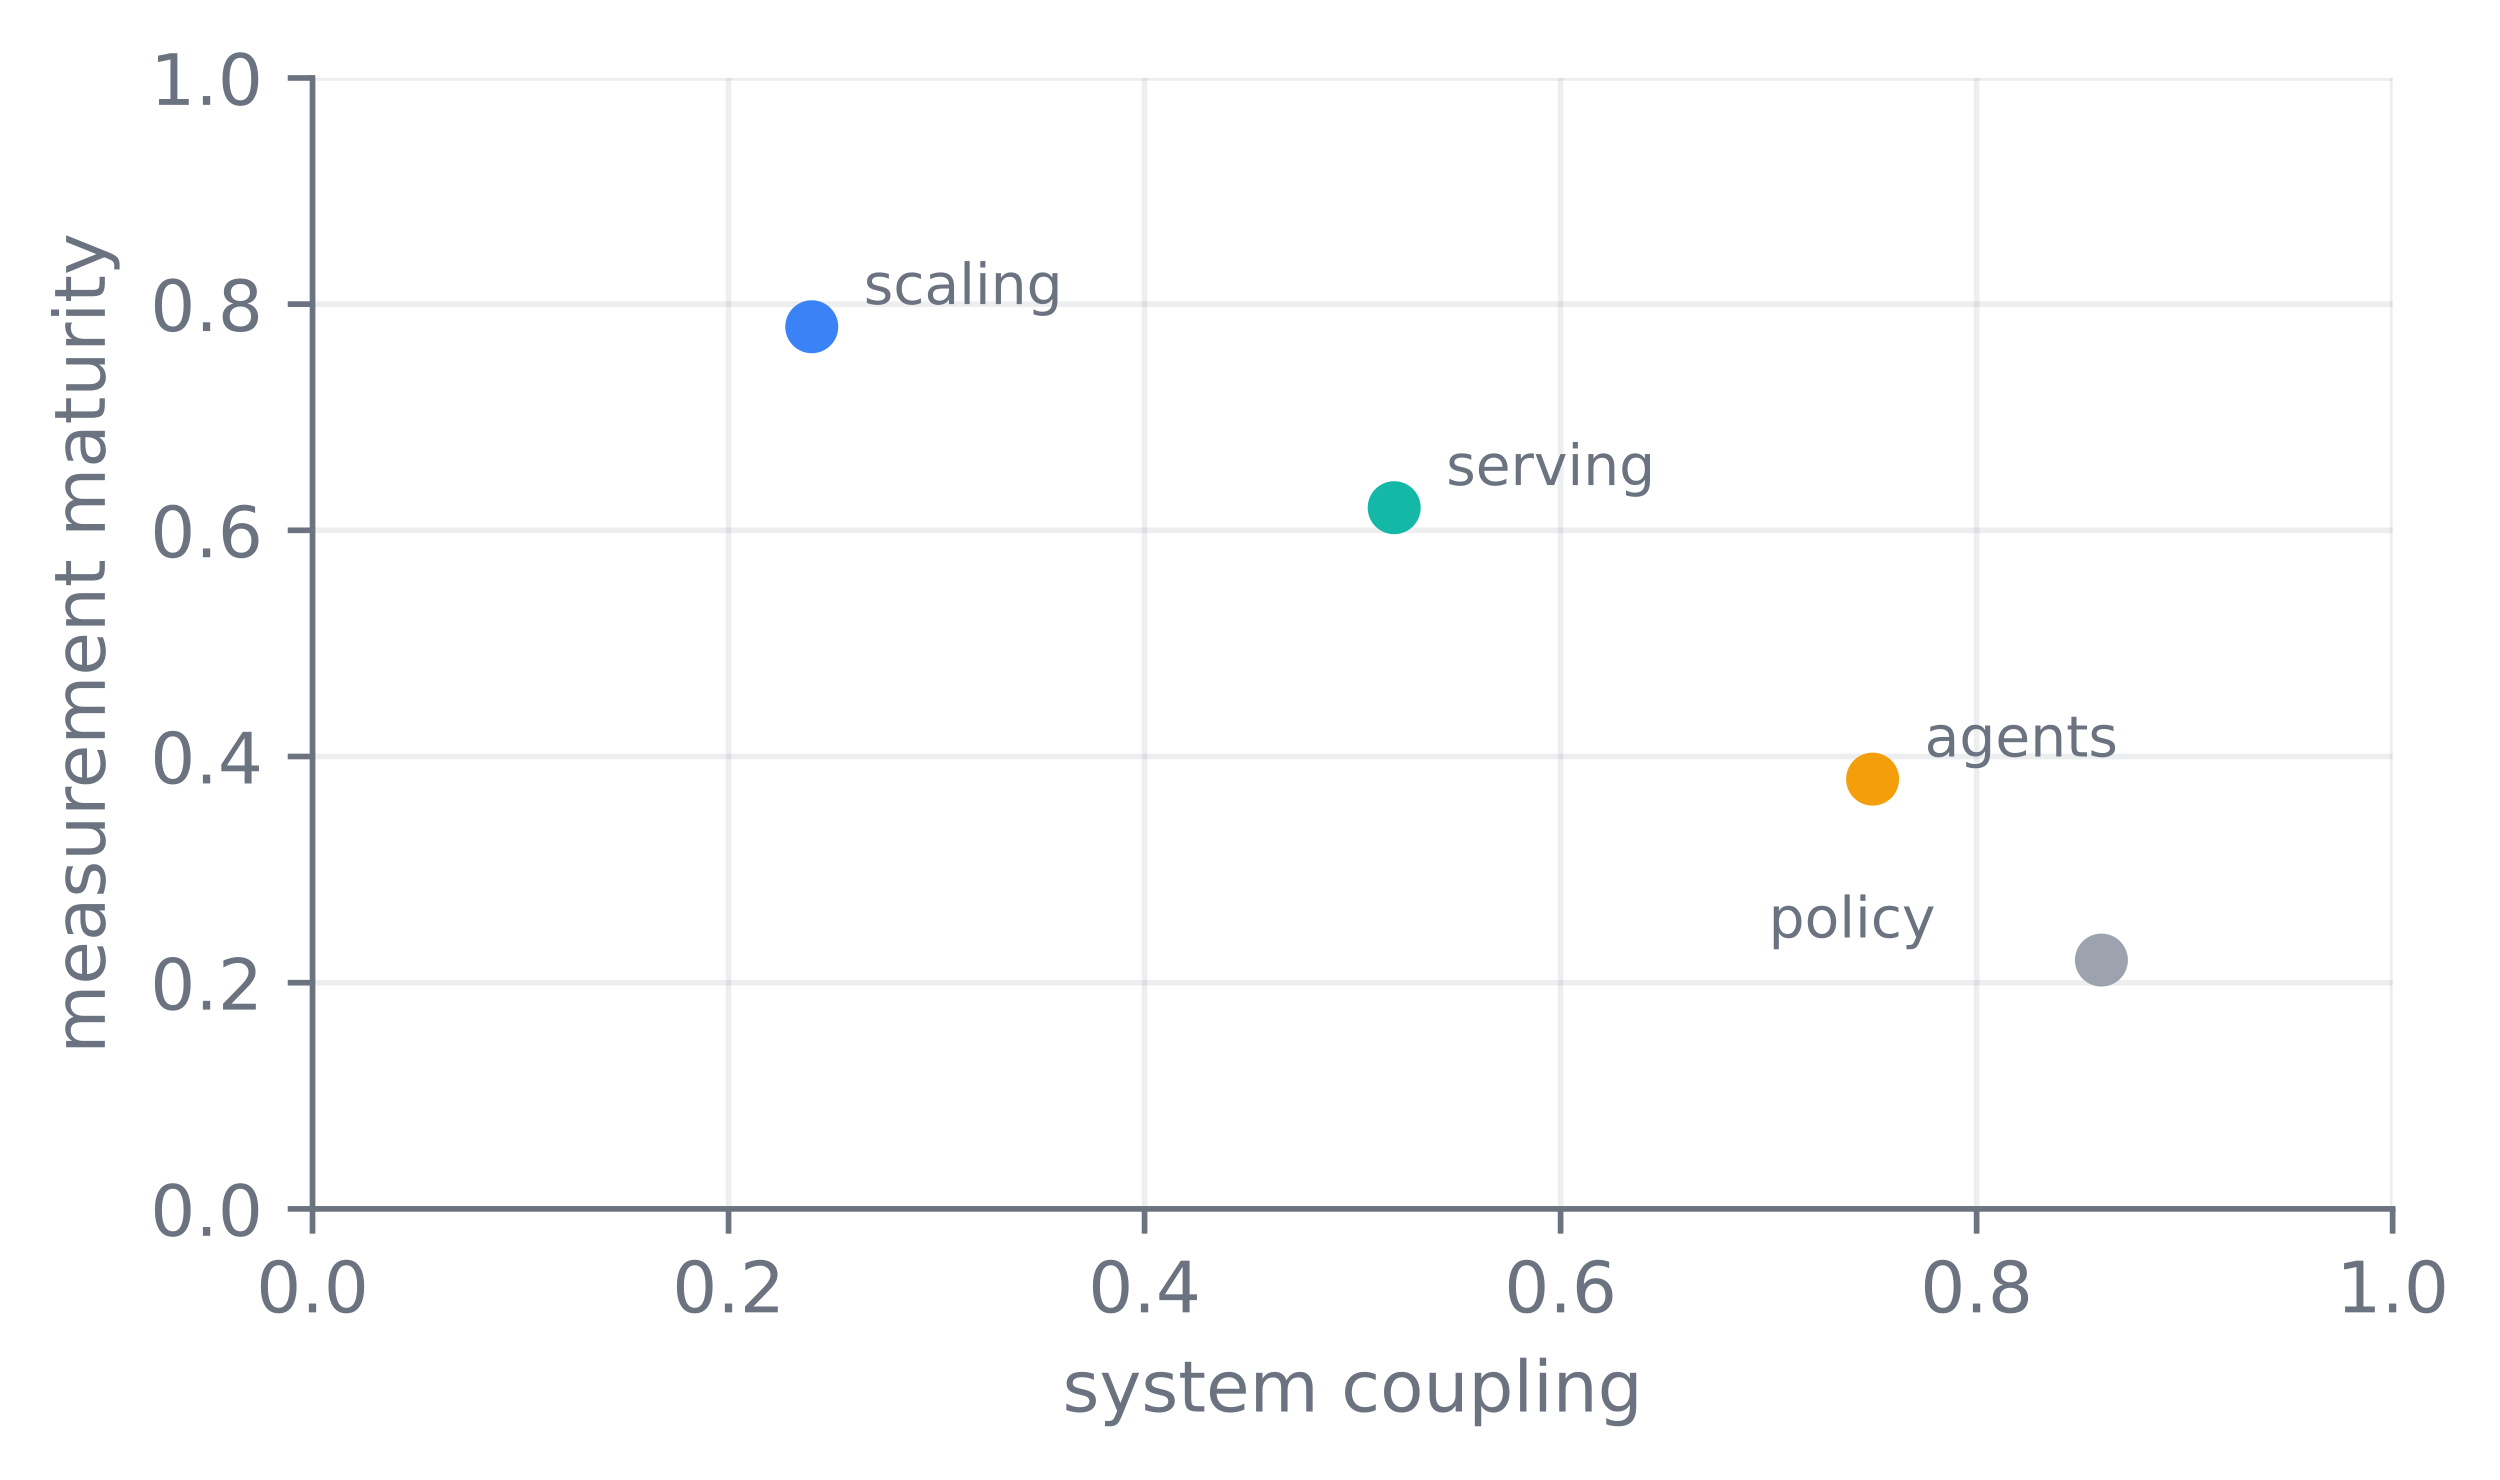
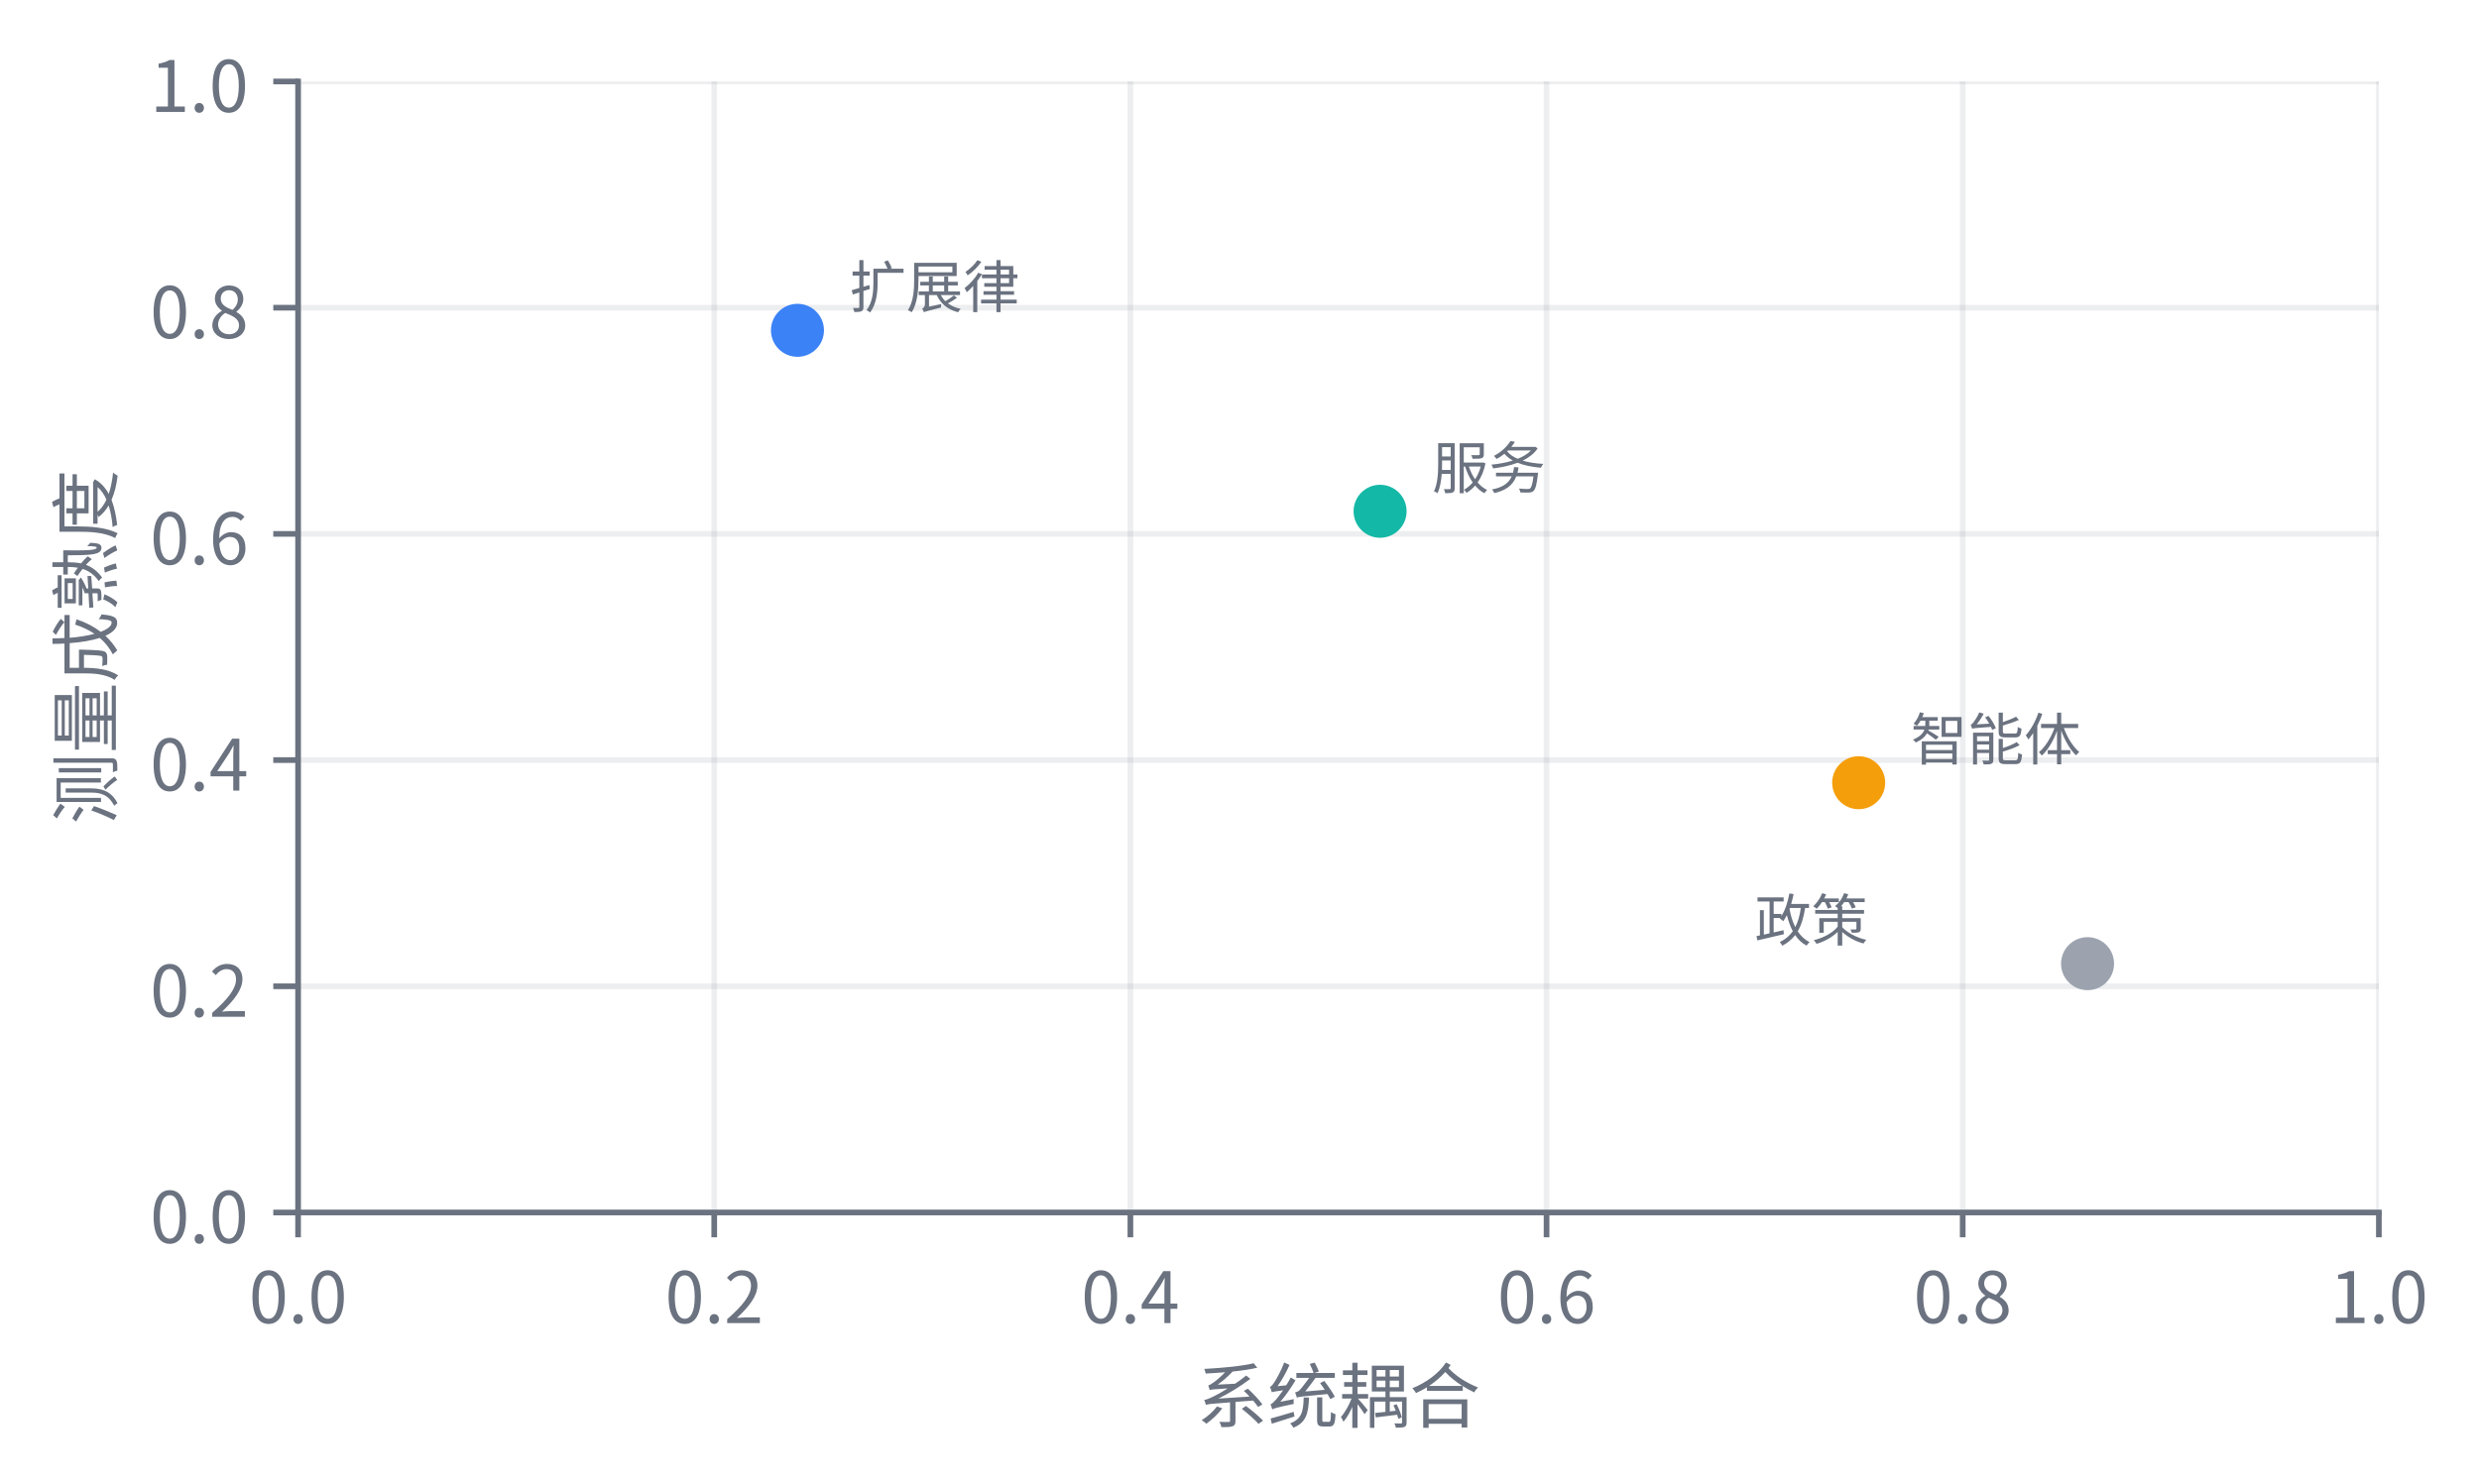
- <svg xmlns="http://www.w3.org/2000/svg" xmlns:xlink="http://www.w3.org/1999/xlink" width="352.8pt" height="208.8pt" viewBox="0 0 352.8 208.8" version="1.1">
+ <svg xmlns="http://www.w3.org/2000/svg" xmlns:xlink="http://www.w3.org/1999/xlink" width="349.722pt" height="209.3pt" viewBox="0 0 349.722 209.3" version="1.1">
  <defs>
    <style type="text/css">*{stroke-linejoin: round; stroke-linecap: butt}</style>
  </defs>
  <g id="figure_1">
    <g id="patch_1">
-       <path d="M 0 208.8  L 352.8 208.8  L 352.8 0  L 0 0  L 0 208.8  z " style="fill: none" />
+       <path d="M 0 209.3  L 349.722 209.3  L 349.722 0  L 0 0  L 0 209.3  z " style="fill: none" />
    </g>
    <g id="axes_1">
      <g id="patch_2">
-         <path d="M 44.104 170.599  L 337.648 170.599  L 337.648 10.999  L 44.104 10.999  L 44.104 170.599  z " style="fill: none" />
+         <path d="M 42.052 171.1  L 335.596 171.1  L 335.596 11.5  L 42.052 11.5  L 42.052 171.1  z " style="fill: none" />
      </g>
      <g id="matplotlib.axis_1">
        <g id="xtick_1">
          <g id="line2d_1">
-             <path d="M 44.104 170.599  L 44.104 10.999  " clip-path="url(#pa088456748)" style="fill: none; stroke: #6b7280; stroke-opacity: 0.12; stroke-width: 0.8; stroke-linecap: square" />
+             <path d="M 42.052 171.1  L 42.052 11.5  " clip-path="url(#pd206dcd667)" style="fill: none; stroke: #6b7280; stroke-opacity: 0.12; stroke-width: 0.8; stroke-linecap: square" />
          </g>
          <g id="line2d_2">
            <defs>
-               <path id="m0099734033" d="M 0 0  L 0 3.5  " style="stroke: #6b7280; stroke-width: 0.8" />
+               <path id="m8358937cfa" d="M 0 0  L 0 3.5  " style="stroke: #6b7280; stroke-width: 0.8" />
            </defs>
            <g>
-               <use xlink:href="#m0099734033" x="44.104" y="170.599" style="fill: #6b7280; stroke: #6b7280; stroke-width: 0.8" />
+               <use xlink:href="#m8358937cfa" x="42.052" y="171.1" style="fill: #6b7280; stroke: #6b7280; stroke-width: 0.8" />
            </g>
          </g>
          <g id="text_1">
-             <g style="fill: #6b7280" transform="translate(36.15234 185.1969) scale(0.1 -0.1)">
-               <defs>
-                 <path id="DejaVuSans-13" d="M 2034 4250  Q 1547 4250 1301 3770  Q 1056 3291 1056 2328  Q 1056 1369 1301 889  Q 1547 409 2034 409  Q 2525 409 2770 889  Q 3016 1369 3016 2328  Q 3016 3291 2770 3770  Q 2525 4250 2034 4250  z M 2034 4750  Q 2819 4750 3233 4129  Q 3647 3509 3647 2328  Q 3647 1150 3233 529  Q 2819 -91 2034 -91  Q 1250 -91 836 529  Q 422 1150 422 2328  Q 422 3509 836 4129  Q 1250 4750 2034 4750  z " transform="scale(0.015625)" />
-                 <path id="DejaVuSans-11" d="M 684 794  L 1344 794  L 1344 0  L 684 0  L 684 794  z " transform="scale(0.015625)" />
-               </defs>
-               <use xlink:href="#DejaVuSans-13" />
-               <use xlink:href="#DejaVuSans-11" transform="translate(63.625 0)" />
-               <use xlink:href="#DejaVuSans-13" transform="translate(95.40625 0)" />
-             </g>
+             <text style="font-size: 10px; font-family: 'PingFang SC', 'Heiti SC', 'STHeiti', 'Noto Sans CJK SC', 'Microsoft YaHei', 'SimHei', 'Arial Unicode MS', 'DejaVu Sans', sans-serif; text-anchor: middle; fill: #6b7280" x="42.052" y="186.7" transform="rotate(-0 42.05156 186.7004)">0.0</text>
          </g>
        </g>
        <g id="xtick_2">
          <g id="line2d_3">
-             <path d="M 102.813 170.599  L 102.813 10.999  " clip-path="url(#pa088456748)" style="fill: none; stroke: #6b7280; stroke-opacity: 0.12; stroke-width: 0.8; stroke-linecap: square" />
+             <path d="M 100.76 171.1  L 100.76 11.5  " clip-path="url(#pd206dcd667)" style="fill: none; stroke: #6b7280; stroke-opacity: 0.12; stroke-width: 0.8; stroke-linecap: square" />
          </g>
          <g id="line2d_4">
            <g>
-               <use xlink:href="#m0099734033" x="102.813" y="170.599" style="fill: #6b7280; stroke: #6b7280; stroke-width: 0.8" />
+               <use xlink:href="#m8358937cfa" x="100.76" y="171.1" style="fill: #6b7280; stroke: #6b7280; stroke-width: 0.8" />
            </g>
          </g>
          <g id="text_2">
-             <g style="fill: #6b7280" transform="translate(94.86125 185.1969) scale(0.1 -0.1)">
-               <defs>
-                 <path id="DejaVuSans-15" d="M 1228 531  L 3431 531  L 3431 0  L 469 0  L 469 531  Q 828 903 1448 1529  Q 2069 2156 2228 2338  Q 2531 2678 2651 2914  Q 2772 3150 2772 3378  Q 2772 3750 2511 3984  Q 2250 4219 1831 4219  Q 1534 4219 1204 4116  Q 875 4013 500 3803  L 500 4441  Q 881 4594 1212 4672  Q 1544 4750 1819 4750  Q 2544 4750 2975 4387  Q 3406 4025 3406 3419  Q 3406 3131 3298 2873  Q 3191 2616 2906 2266  Q 2828 2175 2409 1742  Q 1991 1309 1228 531  z " transform="scale(0.015625)" />
-               </defs>
-               <use xlink:href="#DejaVuSans-13" />
-               <use xlink:href="#DejaVuSans-11" transform="translate(63.625 0)" />
-               <use xlink:href="#DejaVuSans-15" transform="translate(95.40625 0)" />
-             </g>
+             <text style="font-size: 10px; font-family: 'PingFang SC', 'Heiti SC', 'STHeiti', 'Noto Sans CJK SC', 'Microsoft YaHei', 'SimHei', 'Arial Unicode MS', 'DejaVu Sans', sans-serif; text-anchor: middle; fill: #6b7280" x="100.76" y="186.7" transform="rotate(-0 100.7605 186.7004)">0.2</text>
          </g>
        </g>
        <g id="xtick_3">
          <g id="line2d_5">
-             <path d="M 161.522 170.599  L 161.522 10.999  " clip-path="url(#pa088456748)" style="fill: none; stroke: #6b7280; stroke-opacity: 0.12; stroke-width: 0.8; stroke-linecap: square" />
+             <path d="M 159.469 171.1  L 159.469 11.5  " clip-path="url(#pd206dcd667)" style="fill: none; stroke: #6b7280; stroke-opacity: 0.12; stroke-width: 0.8; stroke-linecap: square" />
          </g>
          <g id="line2d_6">
            <g>
-               <use xlink:href="#m0099734033" x="161.522" y="170.599" style="fill: #6b7280; stroke: #6b7280; stroke-width: 0.8" />
+               <use xlink:href="#m8358937cfa" x="159.469" y="171.1" style="fill: #6b7280; stroke: #6b7280; stroke-width: 0.8" />
            </g>
          </g>
          <g id="text_3">
-             <g style="fill: #6b7280" transform="translate(153.5702 185.1969) scale(0.1 -0.1)">
-               <defs>
-                 <path id="DejaVuSans-17" d="M 2419 4116  L 825 1625  L 2419 1625  L 2419 4116  z M 2253 4666  L 3047 4666  L 3047 1625  L 3713 1625  L 3713 1100  L 3047 1100  L 3047 0  L 2419 0  L 2419 1100  L 313 1100  L 313 1709  L 2253 4666  z " transform="scale(0.015625)" />
-               </defs>
-               <use xlink:href="#DejaVuSans-13" />
-               <use xlink:href="#DejaVuSans-11" transform="translate(63.625 0)" />
-               <use xlink:href="#DejaVuSans-17" transform="translate(95.40625 0)" />
-             </g>
+             <text style="font-size: 10px; font-family: 'PingFang SC', 'Heiti SC', 'STHeiti', 'Noto Sans CJK SC', 'Microsoft YaHei', 'SimHei', 'Arial Unicode MS', 'DejaVu Sans', sans-serif; text-anchor: middle; fill: #6b7280" x="159.469" y="186.7" transform="rotate(-0 159.4694 186.7004)">0.4</text>
          </g>
        </g>
        <g id="xtick_4">
          <g id="line2d_7">
-             <path d="M 220.231 170.599  L 220.231 10.999  " clip-path="url(#pa088456748)" style="fill: none; stroke: #6b7280; stroke-opacity: 0.12; stroke-width: 0.8; stroke-linecap: square" />
+             <path d="M 218.178 171.1  L 218.178 11.5  " clip-path="url(#pd206dcd667)" style="fill: none; stroke: #6b7280; stroke-opacity: 0.12; stroke-width: 0.8; stroke-linecap: square" />
          </g>
          <g id="line2d_8">
            <g>
-               <use xlink:href="#m0099734033" x="220.231" y="170.599" style="fill: #6b7280; stroke: #6b7280; stroke-width: 0.8" />
+               <use xlink:href="#m8358937cfa" x="218.178" y="171.1" style="fill: #6b7280; stroke: #6b7280; stroke-width: 0.8" />
            </g>
          </g>
          <g id="text_4">
-             <g style="fill: #6b7280" transform="translate(212.2791 185.1969) scale(0.1 -0.1)">
-               <defs>
-                 <path id="DejaVuSans-19" d="M 2113 2584  Q 1688 2584 1439 2293  Q 1191 2003 1191 1497  Q 1191 994 1439 701  Q 1688 409 2113 409  Q 2538 409 2786 701  Q 3034 994 3034 1497  Q 3034 2003 2786 2293  Q 2538 2584 2113 2584  z M 3366 4563  L 3366 3988  Q 3128 4100 2886 4159  Q 2644 4219 2406 4219  Q 1781 4219 1451 3797  Q 1122 3375 1075 2522  Q 1259 2794 1537 2939  Q 1816 3084 2150 3084  Q 2853 3084 3261 2657  Q 3669 2231 3669 1497  Q 3669 778 3244 343  Q 2819 -91 2113 -91  Q 1303 -91 875 529  Q 447 1150 447 2328  Q 447 3434 972 4092  Q 1497 4750 2381 4750  Q 2619 4750 2861 4703  Q 3103 4656 3366 4563  z " transform="scale(0.015625)" />
-               </defs>
-               <use xlink:href="#DejaVuSans-13" />
-               <use xlink:href="#DejaVuSans-11" transform="translate(63.625 0)" />
-               <use xlink:href="#DejaVuSans-19" transform="translate(95.40625 0)" />
-             </g>
+             <text style="font-size: 10px; font-family: 'PingFang SC', 'Heiti SC', 'STHeiti', 'Noto Sans CJK SC', 'Microsoft YaHei', 'SimHei', 'Arial Unicode MS', 'DejaVu Sans', sans-serif; text-anchor: middle; fill: #6b7280" x="218.178" y="186.7" transform="rotate(-0 218.1783 186.7004)">0.6</text>
          </g>
        </g>
        <g id="xtick_5">
          <g id="line2d_9">
-             <path d="M 278.94 170.599  L 278.94 10.999  " clip-path="url(#pa088456748)" style="fill: none; stroke: #6b7280; stroke-opacity: 0.12; stroke-width: 0.8; stroke-linecap: square" />
+             <path d="M 276.887 171.1  L 276.887 11.5  " clip-path="url(#pd206dcd667)" style="fill: none; stroke: #6b7280; stroke-opacity: 0.12; stroke-width: 0.8; stroke-linecap: square" />
          </g>
          <g id="line2d_10">
            <g>
-               <use xlink:href="#m0099734033" x="278.94" y="170.599" style="fill: #6b7280; stroke: #6b7280; stroke-width: 0.8" />
+               <use xlink:href="#m8358937cfa" x="276.887" y="171.1" style="fill: #6b7280; stroke: #6b7280; stroke-width: 0.8" />
            </g>
          </g>
          <g id="text_5">
-             <g style="fill: #6b7280" transform="translate(270.988 185.1969) scale(0.1 -0.1)">
-               <defs>
-                 <path id="DejaVuSans-1b" d="M 2034 2216  Q 1584 2216 1326 1975  Q 1069 1734 1069 1313  Q 1069 891 1326 650  Q 1584 409 2034 409  Q 2484 409 2743 651  Q 3003 894 3003 1313  Q 3003 1734 2745 1975  Q 2488 2216 2034 2216  z M 1403 2484  Q 997 2584 770 2862  Q 544 3141 544 3541  Q 544 4100 942 4425  Q 1341 4750 2034 4750  Q 2731 4750 3128 4425  Q 3525 4100 3525 3541  Q 3525 3141 3298 2862  Q 3072 2584 2669 2484  Q 3125 2378 3379 2068  Q 3634 1759 3634 1313  Q 3634 634 3220 271  Q 2806 -91 2034 -91  Q 1263 -91 848 271  Q 434 634 434 1313  Q 434 1759 690 2068  Q 947 2378 1403 2484  z M 1172 3481  Q 1172 3119 1398 2916  Q 1625 2713 2034 2713  Q 2441 2713 2670 2916  Q 2900 3119 2900 3481  Q 2900 3844 2670 4047  Q 2441 4250 2034 4250  Q 1625 4250 1398 4047  Q 1172 3844 1172 3481  z " transform="scale(0.015625)" />
-               </defs>
-               <use xlink:href="#DejaVuSans-13" />
-               <use xlink:href="#DejaVuSans-11" transform="translate(63.625 0)" />
-               <use xlink:href="#DejaVuSans-1b" transform="translate(95.40625 0)" />
-             </g>
+             <text style="font-size: 10px; font-family: 'PingFang SC', 'Heiti SC', 'STHeiti', 'Noto Sans CJK SC', 'Microsoft YaHei', 'SimHei', 'Arial Unicode MS', 'DejaVu Sans', sans-serif; text-anchor: middle; fill: #6b7280" x="276.887" y="186.7" transform="rotate(-0 276.8872 186.7004)">0.8</text>
          </g>
        </g>
        <g id="xtick_6">
          <g id="line2d_11">
-             <path d="M 337.648 170.599  L 337.648 10.999  " clip-path="url(#pa088456748)" style="fill: none; stroke: #6b7280; stroke-opacity: 0.12; stroke-width: 0.8; stroke-linecap: square" />
+             <path d="M 335.596 171.1  L 335.596 11.5  " clip-path="url(#pd206dcd667)" style="fill: none; stroke: #6b7280; stroke-opacity: 0.12; stroke-width: 0.8; stroke-linecap: square" />
          </g>
          <g id="line2d_12">
            <g>
-               <use xlink:href="#m0099734033" x="337.648" y="170.599" style="fill: #6b7280; stroke: #6b7280; stroke-width: 0.8" />
+               <use xlink:href="#m8358937cfa" x="335.596" y="171.1" style="fill: #6b7280; stroke: #6b7280; stroke-width: 0.8" />
            </g>
          </g>
          <g id="text_6">
-             <g style="fill: #6b7280" transform="translate(329.6969 185.1969) scale(0.1 -0.1)">
-               <defs>
-                 <path id="DejaVuSans-14" d="M 794 531  L 1825 531  L 1825 4091  L 703 3866  L 703 4441  L 1819 4666  L 2450 4666  L 2450 531  L 3481 531  L 3481 0  L 794 0  L 794 531  z " transform="scale(0.015625)" />
-               </defs>
-               <use xlink:href="#DejaVuSans-14" />
-               <use xlink:href="#DejaVuSans-11" transform="translate(63.625 0)" />
-               <use xlink:href="#DejaVuSans-13" transform="translate(95.40625 0)" />
-             </g>
+             <text style="font-size: 10px; font-family: 'PingFang SC', 'Heiti SC', 'STHeiti', 'Noto Sans CJK SC', 'Microsoft YaHei', 'SimHei', 'Arial Unicode MS', 'DejaVu Sans', sans-serif; text-anchor: middle; fill: #6b7280" x="335.596" y="186.7" transform="rotate(-0 335.5961 186.7004)">1.0</text>
          </g>
        </g>
        <g id="text_7">
-           <g style="fill: #6b7280" transform="translate(149.9387 199.1977) scale(0.1 -0.1)">
-             <defs>
-               <path id="DejaVuSans-56" d="M 2834 3397  L 2834 2853  Q 2591 2978 2328 3040  Q 2066 3103 1784 3103  Q 1356 3103 1142 2972  Q 928 2841 928 2578  Q 928 2378 1081 2264  Q 1234 2150 1697 2047  L 1894 2003  Q 2506 1872 2764 1633  Q 3022 1394 3022 966  Q 3022 478 2636 193  Q 2250 -91 1575 -91  Q 1294 -91 989 -36  Q 684 19 347 128  L 347 722  Q 666 556 975 473  Q 1284 391 1588 391  Q 1994 391 2212 530  Q 2431 669 2431 922  Q 2431 1156 2273 1281  Q 2116 1406 1581 1522  L 1381 1569  Q 847 1681 609 1914  Q 372 2147 372 2553  Q 372 3047 722 3315  Q 1072 3584 1716 3584  Q 2034 3584 2315 3537  Q 2597 3491 2834 3397  z " transform="scale(0.015625)" />
-               <path id="DejaVuSans-5c" d="M 2059 -325  Q 1816 -950 1584 -1140  Q 1353 -1331 966 -1331  L 506 -1331  L 506 -850  L 844 -850  Q 1081 -850 1212 -737  Q 1344 -625 1503 -206  L 1606 56  L 191 3500  L 800 3500  L 1894 763  L 2988 3500  L 3597 3500  L 2059 -325  z " transform="scale(0.015625)" />
-               <path id="DejaVuSans-57" d="M 1172 4494  L 1172 3500  L 2356 3500  L 2356 3053  L 1172 3053  L 1172 1153  Q 1172 725 1289 603  Q 1406 481 1766 481  L 2356 481  L 2356 0  L 1766 0  Q 1100 0 847 248  Q 594 497 594 1153  L 594 3053  L 172 3053  L 172 3500  L 594 3500  L 594 4494  L 1172 4494  z " transform="scale(0.015625)" />
-               <path id="DejaVuSans-48" d="M 3597 1894  L 3597 1613  L 953 1613  Q 991 1019 1311 708  Q 1631 397 2203 397  Q 2534 397 2845 478  Q 3156 559 3463 722  L 3463 178  Q 3153 47 2828 -22  Q 2503 -91 2169 -91  Q 1331 -91 842 396  Q 353 884 353 1716  Q 353 2575 817 3079  Q 1281 3584 2069 3584  Q 2775 3584 3186 3129  Q 3597 2675 3597 1894  z M 3022 2063  Q 3016 2534 2758 2815  Q 2500 3097 2075 3097  Q 1594 3097 1305 2825  Q 1016 2553 972 2059  L 3022 2063  z " transform="scale(0.015625)" />
-               <path id="DejaVuSans-50" d="M 3328 2828  Q 3544 3216 3844 3400  Q 4144 3584 4550 3584  Q 5097 3584 5394 3201  Q 5691 2819 5691 2113  L 5691 0  L 5113 0  L 5113 2094  Q 5113 2597 4934 2840  Q 4756 3084 4391 3084  Q 3944 3084 3684 2787  Q 3425 2491 3425 1978  L 3425 0  L 2847 0  L 2847 2094  Q 2847 2600 2669 2842  Q 2491 3084 2119 3084  Q 1678 3084 1418 2786  Q 1159 2488 1159 1978  L 1159 0  L 581 0  L 581 3500  L 1159 3500  L 1159 2956  Q 1356 3278 1631 3431  Q 1906 3584 2284 3584  Q 2666 3584 2933 3390  Q 3200 3197 3328 2828  z " transform="scale(0.015625)" />
-               <path id="DejaVuSans-3" transform="scale(0.015625)" />
-               <path id="DejaVuSans-46" d="M 3122 3366  L 3122 2828  Q 2878 2963 2633 3030  Q 2388 3097 2138 3097  Q 1578 3097 1268 2742  Q 959 2388 959 1747  Q 959 1106 1268 751  Q 1578 397 2138 397  Q 2388 397 2633 464  Q 2878 531 3122 666  L 3122 134  Q 2881 22 2623 -34  Q 2366 -91 2075 -91  Q 1284 -91 818 406  Q 353 903 353 1747  Q 353 2603 823 3093  Q 1294 3584 2113 3584  Q 2378 3584 2631 3529  Q 2884 3475 3122 3366  z " transform="scale(0.015625)" />
-               <path id="DejaVuSans-52" d="M 1959 3097  Q 1497 3097 1228 2736  Q 959 2375 959 1747  Q 959 1119 1226 758  Q 1494 397 1959 397  Q 2419 397 2687 759  Q 2956 1122 2956 1747  Q 2956 2369 2687 2733  Q 2419 3097 1959 3097  z M 1959 3584  Q 2709 3584 3137 3096  Q 3566 2609 3566 1747  Q 3566 888 3137 398  Q 2709 -91 1959 -91  Q 1206 -91 779 398  Q 353 888 353 1747  Q 353 2609 779 3096  Q 1206 3584 1959 3584  z " transform="scale(0.015625)" />
-               <path id="DejaVuSans-58" d="M 544 1381  L 544 3500  L 1119 3500  L 1119 1403  Q 1119 906 1312 657  Q 1506 409 1894 409  Q 2359 409 2629 706  Q 2900 1003 2900 1516  L 2900 3500  L 3475 3500  L 3475 0  L 2900 0  L 2900 538  Q 2691 219 2414 64  Q 2138 -91 1772 -91  Q 1169 -91 856 284  Q 544 659 544 1381  z M 1991 3584  L 1991 3584  z " transform="scale(0.015625)" />
-               <path id="DejaVuSans-53" d="M 1159 525  L 1159 -1331  L 581 -1331  L 581 3500  L 1159 3500  L 1159 2969  Q 1341 3281 1617 3432  Q 1894 3584 2278 3584  Q 2916 3584 3314 3078  Q 3713 2572 3713 1747  Q 3713 922 3314 415  Q 2916 -91 2278 -91  Q 1894 -91 1617 61  Q 1341 213 1159 525  z M 3116 1747  Q 3116 2381 2855 2742  Q 2594 3103 2138 3103  Q 1681 3103 1420 2742  Q 1159 2381 1159 1747  Q 1159 1113 1420 752  Q 1681 391 2138 391  Q 2594 391 2855 752  Q 3116 1113 3116 1747  z " transform="scale(0.015625)" />
-               <path id="DejaVuSans-4f" d="M 603 4863  L 1178 4863  L 1178 0  L 603 0  L 603 4863  z " transform="scale(0.015625)" />
-               <path id="DejaVuSans-4c" d="M 603 3500  L 1178 3500  L 1178 0  L 603 0  L 603 3500  z M 603 4863  L 1178 4863  L 1178 4134  L 603 4134  L 603 4863  z " transform="scale(0.015625)" />
-               <path id="DejaVuSans-51" d="M 3513 2113  L 3513 0  L 2938 0  L 2938 2094  Q 2938 2591 2744 2837  Q 2550 3084 2163 3084  Q 1697 3084 1428 2787  Q 1159 2491 1159 1978  L 1159 0  L 581 0  L 581 3500  L 1159 3500  L 1159 2956  Q 1366 3272 1645 3428  Q 1925 3584 2291 3584  Q 2894 3584 3203 3211  Q 3513 2838 3513 2113  z " transform="scale(0.015625)" />
-               <path id="DejaVuSans-4a" d="M 2906 1791  Q 2906 2416 2648 2759  Q 2391 3103 1925 3103  Q 1463 3103 1205 2759  Q 947 2416 947 1791  Q 947 1169 1205 825  Q 1463 481 1925 481  Q 2391 481 2648 825  Q 2906 1169 2906 1791  z M 3481 434  Q 3481 -459 3084 -895  Q 2688 -1331 1869 -1331  Q 1566 -1331 1297 -1286  Q 1028 -1241 775 -1147  L 775 -588  Q 1028 -725 1275 -790  Q 1522 -856 1778 -856  Q 2344 -856 2625 -561  Q 2906 -266 2906 331  L 2906 616  Q 2728 306 2450 153  Q 2172 0 1784 0  Q 1141 0 747 490  Q 353 981 353 1791  Q 353 2603 747 3093  Q 1141 3584 1784 3584  Q 2172 3584 2450 3431  Q 2728 3278 2906 2969  L 2906 3500  L 3481 3500  L 3481 434  z " transform="scale(0.015625)" />
-             </defs>
-             <use xlink:href="#DejaVuSans-56" />
-             <use xlink:href="#DejaVuSans-5c" transform="translate(52.09375 0)" />
-             <use xlink:href="#DejaVuSans-56" transform="translate(111.2812 0)" />
-             <use xlink:href="#DejaVuSans-57" transform="translate(163.375 0)" />
-             <use xlink:href="#DejaVuSans-48" transform="translate(202.5781 0)" />
-             <use xlink:href="#DejaVuSans-50" transform="translate(264.1094 0)" />
-             <use xlink:href="#DejaVuSans-3" transform="translate(361.5156 0)" />
-             <use xlink:href="#DejaVuSans-46" transform="translate(393.2969 0)" />
-             <use xlink:href="#DejaVuSans-52" transform="translate(448.2812 0)" />
-             <use xlink:href="#DejaVuSans-58" transform="translate(509.4688 0)" />
-             <use xlink:href="#DejaVuSans-53" transform="translate(572.8438 0)" />
-             <use xlink:href="#DejaVuSans-4f" transform="translate(636.3281 0)" />
-             <use xlink:href="#DejaVuSans-4c" transform="translate(664.1094 0)" />
-             <use xlink:href="#DejaVuSans-51" transform="translate(691.8906 0)" />
-             <use xlink:href="#DejaVuSans-4a" transform="translate(755.2656 0)" />
-           </g>
+           <text style="font-size: 10px; font-family: 'PingFang SC', 'Heiti SC', 'STHeiti', 'Noto Sans CJK SC', 'Microsoft YaHei', 'SimHei', 'Arial Unicode MS', 'DejaVu Sans', sans-serif; text-anchor: middle; fill: #6b7280" x="188.824" y="200.7" transform="rotate(-0 188.8238 200.7004)">系统耦合</text>
        </g>
      </g>
      <g id="matplotlib.axis_2">
        <g id="ytick_1">
          <g id="line2d_13">
-             <path d="M 44.104 170.599  L 337.648 170.599  " clip-path="url(#pa088456748)" style="fill: none; stroke: #6b7280; stroke-opacity: 0.12; stroke-width: 0.8; stroke-linecap: square" />
+             <path d="M 42.052 171.1  L 335.596 171.1  " clip-path="url(#pd206dcd667)" style="fill: none; stroke: #6b7280; stroke-opacity: 0.12; stroke-width: 0.8; stroke-linecap: square" />
          </g>
          <g id="line2d_14">
            <defs>
-               <path id="m79df20ea54" d="M 0 0  L -3.5 0  " style="stroke: #6b7280; stroke-width: 0.8" />
+               <path id="mfb76fb2771" d="M 0 0  L -3.5 0  " style="stroke: #6b7280; stroke-width: 0.8" />
            </defs>
            <g>
-               <use xlink:href="#m79df20ea54" x="44.104" y="170.599" style="fill: #6b7280; stroke: #6b7280; stroke-width: 0.8" />
+               <use xlink:href="#mfb76fb2771" x="42.052" y="171.1" style="fill: #6b7280; stroke: #6b7280; stroke-width: 0.8" />
            </g>
          </g>
          <g id="text_8">
-             <g style="fill: #6b7280" transform="translate(21.20078 174.398) scale(0.1 -0.1)">
-               <use xlink:href="#DejaVuSans-13" />
-               <use xlink:href="#DejaVuSans-11" transform="translate(63.625 0)" />
-               <use xlink:href="#DejaVuSans-13" transform="translate(95.40625 0)" />
-             </g>
+             <text style="font-size: 10px; font-family: 'PingFang SC', 'Heiti SC', 'STHeiti', 'Noto Sans CJK SC', 'Microsoft YaHei', 'SimHei', 'Arial Unicode MS', 'DejaVu Sans', sans-serif; text-anchor: end; fill: #6b7280" x="35.052" y="175.4" transform="rotate(-0 35.05156 175.4004)">0.0</text>
          </g>
        </g>
        <g id="ytick_2">
          <g id="line2d_15">
-             <path d="M 44.104 138.679  L 337.648 138.679  " clip-path="url(#pa088456748)" style="fill: none; stroke: #6b7280; stroke-opacity: 0.12; stroke-width: 0.8; stroke-linecap: square" />
+             <path d="M 42.052 139.18  L 335.596 139.18  " clip-path="url(#pd206dcd667)" style="fill: none; stroke: #6b7280; stroke-opacity: 0.12; stroke-width: 0.8; stroke-linecap: square" />
          </g>
          <g id="line2d_16">
            <g>
-               <use xlink:href="#m79df20ea54" x="44.104" y="138.679" style="fill: #6b7280; stroke: #6b7280; stroke-width: 0.8" />
+               <use xlink:href="#mfb76fb2771" x="42.052" y="139.18" style="fill: #6b7280; stroke: #6b7280; stroke-width: 0.8" />
            </g>
          </g>
          <g id="text_9">
-             <g style="fill: #6b7280" transform="translate(21.20078 142.478) scale(0.1 -0.1)">
-               <use xlink:href="#DejaVuSans-13" />
-               <use xlink:href="#DejaVuSans-11" transform="translate(63.625 0)" />
-               <use xlink:href="#DejaVuSans-15" transform="translate(95.40625 0)" />
-             </g>
+             <text style="font-size: 10px; font-family: 'PingFang SC', 'Heiti SC', 'STHeiti', 'Noto Sans CJK SC', 'Microsoft YaHei', 'SimHei', 'Arial Unicode MS', 'DejaVu Sans', sans-serif; text-anchor: end; fill: #6b7280" x="35.052" y="143.48" transform="rotate(-0 35.05156 143.4803)">0.2</text>
          </g>
        </g>
        <g id="ytick_3">
          <g id="line2d_17">
-             <path d="M 44.104 106.759  L 337.648 106.759  " clip-path="url(#pa088456748)" style="fill: none; stroke: #6b7280; stroke-opacity: 0.12; stroke-width: 0.8; stroke-linecap: square" />
+             <path d="M 42.052 107.26  L 335.596 107.26  " clip-path="url(#pd206dcd667)" style="fill: none; stroke: #6b7280; stroke-opacity: 0.12; stroke-width: 0.8; stroke-linecap: square" />
          </g>
          <g id="line2d_18">
            <g>
-               <use xlink:href="#m79df20ea54" x="44.104" y="106.759" style="fill: #6b7280; stroke: #6b7280; stroke-width: 0.8" />
+               <use xlink:href="#mfb76fb2771" x="42.052" y="107.26" style="fill: #6b7280; stroke: #6b7280; stroke-width: 0.8" />
            </g>
          </g>
          <g id="text_10">
-             <g style="fill: #6b7280" transform="translate(21.20078 110.5579) scale(0.1 -0.1)">
-               <use xlink:href="#DejaVuSans-13" />
-               <use xlink:href="#DejaVuSans-11" transform="translate(63.625 0)" />
-               <use xlink:href="#DejaVuSans-17" transform="translate(95.40625 0)" />
-             </g>
+             <text style="font-size: 10px; font-family: 'PingFang SC', 'Heiti SC', 'STHeiti', 'Noto Sans CJK SC', 'Microsoft YaHei', 'SimHei', 'Arial Unicode MS', 'DejaVu Sans', sans-serif; text-anchor: end; fill: #6b7280" x="35.052" y="111.56" transform="rotate(-0 35.05156 111.5602)">0.4</text>
          </g>
        </g>
        <g id="ytick_4">
          <g id="line2d_19">
-             <path d="M 44.104 74.839  L 337.648 74.839  " clip-path="url(#pa088456748)" style="fill: none; stroke: #6b7280; stroke-opacity: 0.12; stroke-width: 0.8; stroke-linecap: square" />
+             <path d="M 42.052 75.34  L 335.596 75.34  " clip-path="url(#pd206dcd667)" style="fill: none; stroke: #6b7280; stroke-opacity: 0.12; stroke-width: 0.8; stroke-linecap: square" />
          </g>
          <g id="line2d_20">
            <g>
-               <use xlink:href="#m79df20ea54" x="44.104" y="74.839" style="fill: #6b7280; stroke: #6b7280; stroke-width: 0.8" />
+               <use xlink:href="#mfb76fb2771" x="42.052" y="75.34" style="fill: #6b7280; stroke: #6b7280; stroke-width: 0.8" />
            </g>
          </g>
          <g id="text_11">
-             <g style="fill: #6b7280" transform="translate(21.20078 78.63781) scale(0.1 -0.1)">
-               <use xlink:href="#DejaVuSans-13" />
-               <use xlink:href="#DejaVuSans-11" transform="translate(63.625 0)" />
-               <use xlink:href="#DejaVuSans-19" transform="translate(95.40625 0)" />
-             </g>
+             <text style="font-size: 10px; font-family: 'PingFang SC', 'Heiti SC', 'STHeiti', 'Noto Sans CJK SC', 'Microsoft YaHei', 'SimHei', 'Arial Unicode MS', 'DejaVu Sans', sans-serif; text-anchor: end; fill: #6b7280" x="35.052" y="79.64" transform="rotate(-0 35.05156 79.64016)">0.6</text>
          </g>
        </g>
        <g id="ytick_5">
          <g id="line2d_21">
-             <path d="M 44.104 42.919  L 337.648 42.919  " clip-path="url(#pa088456748)" style="fill: none; stroke: #6b7280; stroke-opacity: 0.12; stroke-width: 0.8; stroke-linecap: square" />
+             <path d="M 42.052 43.42  L 335.596 43.42  " clip-path="url(#pd206dcd667)" style="fill: none; stroke: #6b7280; stroke-opacity: 0.12; stroke-width: 0.8; stroke-linecap: square" />
          </g>
          <g id="line2d_22">
            <g>
-               <use xlink:href="#m79df20ea54" x="44.104" y="42.919" style="fill: #6b7280; stroke: #6b7280; stroke-width: 0.8" />
+               <use xlink:href="#mfb76fb2771" x="42.052" y="43.42" style="fill: #6b7280; stroke: #6b7280; stroke-width: 0.8" />
            </g>
          </g>
          <g id="text_12">
-             <g style="fill: #6b7280" transform="translate(21.20078 46.71773) scale(0.1 -0.1)">
-               <use xlink:href="#DejaVuSans-13" />
-               <use xlink:href="#DejaVuSans-11" transform="translate(63.625 0)" />
-               <use xlink:href="#DejaVuSans-1b" transform="translate(95.40625 0)" />
-             </g>
+             <text style="font-size: 10px; font-family: 'PingFang SC', 'Heiti SC', 'STHeiti', 'Noto Sans CJK SC', 'Microsoft YaHei', 'SimHei', 'Arial Unicode MS', 'DejaVu Sans', sans-serif; text-anchor: end; fill: #6b7280" x="35.052" y="47.72" transform="rotate(-0 35.05156 47.72008)">0.8</text>
          </g>
        </g>
        <g id="ytick_6">
          <g id="line2d_23">
-             <path d="M 44.104 10.999  L 337.648 10.999  " clip-path="url(#pa088456748)" style="fill: none; stroke: #6b7280; stroke-opacity: 0.12; stroke-width: 0.8; stroke-linecap: square" />
+             <path d="M 42.052 11.5  L 335.596 11.5  " clip-path="url(#pd206dcd667)" style="fill: none; stroke: #6b7280; stroke-opacity: 0.12; stroke-width: 0.8; stroke-linecap: square" />
          </g>
          <g id="line2d_24">
            <g>
-               <use xlink:href="#m79df20ea54" x="44.104" y="10.999" style="fill: #6b7280; stroke: #6b7280; stroke-width: 0.8" />
+               <use xlink:href="#mfb76fb2771" x="42.052" y="11.5" style="fill: #6b7280; stroke: #6b7280; stroke-width: 0.8" />
            </g>
          </g>
          <g id="text_13">
-             <g style="fill: #6b7280" transform="translate(21.20078 14.79766) scale(0.1 -0.1)">
-               <use xlink:href="#DejaVuSans-14" />
-               <use xlink:href="#DejaVuSans-11" transform="translate(63.625 0)" />
-               <use xlink:href="#DejaVuSans-13" transform="translate(95.40625 0)" />
-             </g>
+             <text style="font-size: 10px; font-family: 'PingFang SC', 'Heiti SC', 'STHeiti', 'Noto Sans CJK SC', 'Microsoft YaHei', 'SimHei', 'Arial Unicode MS', 'DejaVu Sans', sans-serif; text-anchor: end; fill: #6b7280" x="35.052" y="15.8" transform="rotate(-0 35.05156 15.8)">1.0</text>
          </g>
        </g>
        <g id="text_14">
-           <g style="fill: #6b7280" transform="translate(14.79844 148.6975) rotate(-90) scale(0.1 -0.1)">
-             <defs>
-               <path id="DejaVuSans-44" d="M 2194 1759  Q 1497 1759 1228 1600  Q 959 1441 959 1056  Q 959 750 1161 570  Q 1363 391 1709 391  Q 2188 391 2477 730  Q 2766 1069 2766 1631  L 2766 1759  L 2194 1759  z M 3341 1997  L 3341 0  L 2766 0  L 2766 531  Q 2569 213 2275 61  Q 1981 -91 1556 -91  Q 1019 -91 701 211  Q 384 513 384 1019  Q 384 1609 779 1909  Q 1175 2209 1959 2209  L 2766 2209  L 2766 2266  Q 2766 2663 2505 2880  Q 2244 3097 1772 3097  Q 1472 3097 1187 3025  Q 903 2953 641 2809  L 641 3341  Q 956 3463 1253 3523  Q 1550 3584 1831 3584  Q 2591 3584 2966 3190  Q 3341 2797 3341 1997  z " transform="scale(0.015625)" />
-               <path id="DejaVuSans-55" d="M 2631 2963  Q 2534 3019 2420 3045  Q 2306 3072 2169 3072  Q 1681 3072 1420 2755  Q 1159 2438 1159 1844  L 1159 0  L 581 0  L 581 3500  L 1159 3500  L 1159 2956  Q 1341 3275 1631 3429  Q 1922 3584 2338 3584  Q 2397 3584 2469 3576  Q 2541 3569 2628 3553  L 2631 2963  z " transform="scale(0.015625)" />
-             </defs>
-             <use xlink:href="#DejaVuSans-50" />
-             <use xlink:href="#DejaVuSans-48" transform="translate(97.40625 0)" />
-             <use xlink:href="#DejaVuSans-44" transform="translate(158.9375 0)" />
-             <use xlink:href="#DejaVuSans-56" transform="translate(220.2188 0)" />
-             <use xlink:href="#DejaVuSans-58" transform="translate(272.3125 0)" />
-             <use xlink:href="#DejaVuSans-55" transform="translate(335.6875 0)" />
-             <use xlink:href="#DejaVuSans-48" transform="translate(374.5938 0)" />
-             <use xlink:href="#DejaVuSans-50" transform="translate(436.125 0)" />
-             <use xlink:href="#DejaVuSans-48" transform="translate(533.5312 0)" />
-             <use xlink:href="#DejaVuSans-51" transform="translate(595.0625 0)" />
-             <use xlink:href="#DejaVuSans-57" transform="translate(658.4375 0)" />
-             <use xlink:href="#DejaVuSans-3" transform="translate(697.6406 0)" />
-             <use xlink:href="#DejaVuSans-50" transform="translate(729.4219 0)" />
-             <use xlink:href="#DejaVuSans-44" transform="translate(826.8281 0)" />
-             <use xlink:href="#DejaVuSans-57" transform="translate(888.1094 0)" />
-             <use xlink:href="#DejaVuSans-58" transform="translate(927.3125 0)" />
-             <use xlink:href="#DejaVuSans-55" transform="translate(990.6875 0)" />
-             <use xlink:href="#DejaVuSans-4c" transform="translate(1031.797 0)" />
-             <use xlink:href="#DejaVuSans-57" transform="translate(1059.578 0)" />
-             <use xlink:href="#DejaVuSans-5c" transform="translate(1098.781 0)" />
-           </g>
+           <text style="font-size: 10px; font-family: 'PingFang SC', 'Heiti SC', 'STHeiti', 'Noto Sans CJK SC', 'Microsoft YaHei', 'SimHei', 'Arial Unicode MS', 'DejaVu Sans', sans-serif; text-anchor: middle; fill: #6b7280" x="15.8" y="91.3" transform="rotate(-90 15.8 91.3002)">测量成熟度</text>
        </g>
      </g>
      <g id="patch_3">
-         <path d="M 44.104 170.599  L 44.104 10.999  " style="fill: none; stroke: #6b7280; stroke-width: 0.8; stroke-linejoin: miter; stroke-linecap: square" />
+         <path d="M 42.052 171.1  L 42.052 11.5  " style="fill: none; stroke: #6b7280; stroke-width: 0.8; stroke-linejoin: miter; stroke-linecap: square" />
      </g>
      <g id="patch_4">
-         <path d="M 44.104 170.599  L 337.648 170.599  " style="fill: none; stroke: #6b7280; stroke-width: 0.8; stroke-linejoin: miter; stroke-linecap: square" />
+         <path d="M 42.052 171.1  L 335.596 171.1  " style="fill: none; stroke: #6b7280; stroke-width: 0.8; stroke-linejoin: miter; stroke-linecap: square" />
      </g>
      <g id="PathCollection_1">
        <defs>
-           <path id="ma652815e87" d="M 0 3.24  C 0.859 3.24 1.684 2.899 2.291 2.291  C 2.899 1.684 3.24 0.859 3.24 0  C 3.24 -0.859 2.899 -1.684 2.291 -2.291  C 1.684 -2.899 0.859 -3.24 0 -3.24  C -0.859 -3.24 -1.684 -2.899 -2.291 -2.291  C -2.899 -1.684 -3.24 -0.859 -3.24 0  C -3.24 0.859 -2.899 1.684 -2.291 2.291  C -1.684 2.899 -0.859 3.24 0 3.24  z " style="stroke: #3b82f6" />
-         </defs>
-         <g clip-path="url(#pa088456748)">
-           <use xlink:href="#ma652815e87" x="114.555" y="46.111" style="fill: #3b82f6; stroke: #3b82f6" />
+           <path id="m62cbabc06c" d="M 0 3.24  C 0.859 3.24 1.684 2.899 2.291 2.291  C 2.899 1.684 3.24 0.859 3.24 0  C 3.24 -0.859 2.899 -1.684 2.291 -2.291  C 1.684 -2.899 0.859 -3.24 0 -3.24  C -0.859 -3.24 -1.684 -2.899 -2.291 -2.291  C -2.899 -1.684 -3.24 -0.859 -3.24 0  C -3.24 0.859 -2.899 1.684 -2.291 2.291  C -1.684 2.899 -0.859 3.24 0 3.24  z " style="stroke: #3b82f6" />
+         </defs>
+         <g clip-path="url(#pd206dcd667)">
+           <use xlink:href="#m62cbabc06c" x="112.502" y="46.612" style="fill: #3b82f6; stroke: #3b82f6" />
        </g>
      </g>
      <g id="text_15">
-         <g style="fill: #6b7280" transform="translate(121.8932 42.91891) scale(0.08 -0.08)">
-           <use xlink:href="#DejaVuSans-56" />
-           <use xlink:href="#DejaVuSans-46" transform="translate(52.09375 0)" />
-           <use xlink:href="#DejaVuSans-44" transform="translate(107.0781 0)" />
-           <use xlink:href="#DejaVuSans-4f" transform="translate(168.3594 0)" />
-           <use xlink:href="#DejaVuSans-4c" transform="translate(196.1406 0)" />
-           <use xlink:href="#DejaVuSans-51" transform="translate(223.9219 0)" />
-           <use xlink:href="#DejaVuSans-4a" transform="translate(287.2969 0)" />
-         </g>
+         <text style="font-size: 8px; font-family: 'PingFang SC', 'Heiti SC', 'STHeiti', 'Noto Sans CJK SC', 'Microsoft YaHei', 'SimHei', 'Arial Unicode MS', 'DejaVu Sans', sans-serif; text-anchor: start; fill: #6b7280" x="119.841" y="43.42" transform="rotate(-0 119.8409 43.42008)">扩展律</text>
      </g>
      <g id="PathCollection_2">
        <defs>
-           <path id="m5c95a931b2" d="M 0 3.24  C 0.859 3.24 1.684 2.899 2.291 2.291  C 2.899 1.684 3.24 0.859 3.24 0  C 3.24 -0.859 2.899 -1.684 2.291 -2.291  C 1.684 -2.899 0.859 -3.24 0 -3.24  C -0.859 -3.24 -1.684 -2.899 -2.291 -2.291  C -2.899 -1.684 -3.24 -0.859 -3.24 0  C -3.24 0.859 -2.899 1.684 -2.291 2.291  C -1.684 2.899 -0.859 3.24 0 3.24  z " style="stroke: #14b8a6" />
-         </defs>
-         <g clip-path="url(#pa088456748)">
-           <use xlink:href="#m5c95a931b2" x="196.747" y="71.647" style="fill: #14b8a6; stroke: #14b8a6" />
+           <path id="mbb609dbb22" d="M 0 3.24  C 0.859 3.24 1.684 2.899 2.291 2.291  C 2.899 1.684 3.24 0.859 3.24 0  C 3.24 -0.859 2.899 -1.684 2.291 -2.291  C 1.684 -2.899 0.859 -3.24 0 -3.24  C -0.859 -3.24 -1.684 -2.899 -2.291 -2.291  C -2.899 -1.684 -3.24 -0.859 -3.24 0  C -3.24 0.859 -2.899 1.684 -2.291 2.291  C -1.684 2.899 -0.859 3.24 0 3.24  z " style="stroke: #14b8a6" />
+         </defs>
+         <g clip-path="url(#pd206dcd667)">
+           <use xlink:href="#mbb609dbb22" x="194.695" y="72.148" style="fill: #14b8a6; stroke: #14b8a6" />
        </g>
      </g>
      <g id="text_16">
-         <g style="fill: #6b7280" transform="translate(204.0857 68.45497) scale(0.08 -0.08)">
-           <defs>
-             <path id="DejaVuSans-59" d="M 191 3500  L 800 3500  L 1894 563  L 2988 3500  L 3597 3500  L 2284 0  L 1503 0  L 191 3500  z " transform="scale(0.015625)" />
-           </defs>
-           <use xlink:href="#DejaVuSans-56" />
-           <use xlink:href="#DejaVuSans-48" transform="translate(52.09375 0)" />
-           <use xlink:href="#DejaVuSans-55" transform="translate(113.625 0)" />
-           <use xlink:href="#DejaVuSans-59" transform="translate(154.7344 0)" />
-           <use xlink:href="#DejaVuSans-4c" transform="translate(213.9219 0)" />
-           <use xlink:href="#DejaVuSans-51" transform="translate(241.7031 0)" />
-           <use xlink:href="#DejaVuSans-4a" transform="translate(305.0781 0)" />
-         </g>
+         <text style="font-size: 8px; font-family: 'PingFang SC', 'Heiti SC', 'STHeiti', 'Noto Sans CJK SC', 'Microsoft YaHei', 'SimHei', 'Arial Unicode MS', 'DejaVu Sans', sans-serif; text-anchor: start; fill: #6b7280" x="202.033" y="68.956" transform="rotate(-0 202.0333 68.95614)">服务</text>
      </g>
      <g id="PathCollection_3">
        <defs>
-           <path id="me0a6955632" d="M 0 3.24  C 0.859 3.24 1.684 2.899 2.291 2.291  C 2.899 1.684 3.24 0.859 3.24 0  C 3.24 -0.859 2.899 -1.684 2.291 -2.291  C 1.684 -2.899 0.859 -3.24 0 -3.24  C -0.859 -3.24 -1.684 -2.899 -2.291 -2.291  C -2.899 -1.684 -3.24 -0.859 -3.24 0  C -3.24 0.859 -2.899 1.684 -2.291 2.291  C -1.684 2.899 -0.859 3.24 0 3.24  z " style="stroke: #f59e0b" />
-         </defs>
-         <g clip-path="url(#pa088456748)">
-           <use xlink:href="#me0a6955632" x="264.262" y="109.951" style="fill: #f59e0b; stroke: #f59e0b" />
+           <path id="ma4ab901c38" d="M 0 3.24  C 0.859 3.24 1.684 2.899 2.291 2.291  C 2.899 1.684 3.24 0.859 3.24 0  C 3.24 -0.859 2.899 -1.684 2.291 -2.291  C 1.684 -2.899 0.859 -3.24 0 -3.24  C -0.859 -3.24 -1.684 -2.899 -2.291 -2.291  C -2.899 -1.684 -3.24 -0.859 -3.24 0  C -3.24 0.859 -2.899 1.684 -2.291 2.291  C -1.684 2.899 -0.859 3.24 0 3.24  z " style="stroke: #f59e0b" />
+         </defs>
+         <g clip-path="url(#pd206dcd667)">
+           <use xlink:href="#ma4ab901c38" x="262.21" y="110.452" style="fill: #f59e0b; stroke: #f59e0b" />
        </g>
      </g>
      <g id="text_17">
-         <g style="fill: #6b7280" transform="translate(271.6009 106.7591) scale(0.08 -0.08)">
-           <use xlink:href="#DejaVuSans-44" />
-           <use xlink:href="#DejaVuSans-4a" transform="translate(61.28125 0)" />
-           <use xlink:href="#DejaVuSans-48" transform="translate(124.7656 0)" />
-           <use xlink:href="#DejaVuSans-51" transform="translate(186.2969 0)" />
-           <use xlink:href="#DejaVuSans-57" transform="translate(249.6719 0)" />
-           <use xlink:href="#DejaVuSans-56" transform="translate(288.875 0)" />
-         </g>
+         <text style="font-size: 8px; font-family: 'PingFang SC', 'Heiti SC', 'STHeiti', 'Noto Sans CJK SC', 'Microsoft YaHei', 'SimHei', 'Arial Unicode MS', 'DejaVu Sans', sans-serif; text-anchor: start; fill: #6b7280" x="269.549" y="107.26" transform="rotate(-0 269.5486 107.2602)">智能体</text>
      </g>
      <g id="PathCollection_4">
        <defs>
-           <path id="m14fb72f87a" d="M 0 3.24  C 0.859 3.24 1.684 2.899 2.291 2.291  C 2.899 1.684 3.24 0.859 3.24 0  C 3.24 -0.859 2.899 -1.684 2.291 -2.291  C 1.684 -2.899 0.859 -3.24 0 -3.24  C -0.859 -3.24 -1.684 -2.899 -2.291 -2.291  C -2.899 -1.684 -3.24 -0.859 -3.24 0  C -3.24 0.859 -2.899 1.684 -2.291 2.291  C -1.684 2.899 -0.859 3.24 0 3.24  z " style="stroke: #9ca3af" />
-         </defs>
-         <g clip-path="url(#pa088456748)">
-           <use xlink:href="#m14fb72f87a" x="296.552" y="135.487" style="fill: #9ca3af; stroke: #9ca3af" />
+           <path id="m7bdfff605a" d="M 0 3.24  C 0.859 3.24 1.684 2.899 2.291 2.291  C 2.899 1.684 3.24 0.859 3.24 0  C 3.24 -0.859 2.899 -1.684 2.291 -2.291  C 1.684 -2.899 0.859 -3.24 0 -3.24  C -0.859 -3.24 -1.684 -2.899 -2.291 -2.291  C -2.899 -1.684 -3.24 -0.859 -3.24 0  C -3.24 0.859 -2.899 1.684 -2.291 2.291  C -1.684 2.899 -0.859 3.24 0 3.24  z " style="stroke: #9ca3af" />
+         </defs>
+         <g clip-path="url(#pd206dcd667)">
+           <use xlink:href="#m7bdfff605a" x="294.5" y="135.988" style="fill: #9ca3af; stroke: #9ca3af" />
        </g>
      </g>
      <g id="text_18">
-         <g style="fill: #6b7280" transform="translate(249.5851 132.2951) scale(0.08 -0.08)">
-           <use xlink:href="#DejaVuSans-53" />
-           <use xlink:href="#DejaVuSans-52" transform="translate(63.48438 0)" />
-           <use xlink:href="#DejaVuSans-4f" transform="translate(124.6719 0)" />
-           <use xlink:href="#DejaVuSans-4c" transform="translate(152.4531 0)" />
-           <use xlink:href="#DejaVuSans-46" transform="translate(180.2344 0)" />
-           <use xlink:href="#DejaVuSans-5c" transform="translate(235.2188 0)" />
-         </g>
+         <text style="font-size: 8px; font-family: 'PingFang SC', 'Heiti SC', 'STHeiti', 'Noto Sans CJK SC', 'Microsoft YaHei', 'SimHei', 'Arial Unicode MS', 'DejaVu Sans', sans-serif; text-anchor: start; fill: #6b7280" x="247.533" y="132.796" transform="rotate(-0 247.5327 132.7963)">政策</text>
      </g>
    </g>
  </g>
  <defs>
-     <clipPath id="pa088456748">
-       <rect x="44.104" y="10.999" width="293.545" height="159.6" />
+     <clipPath id="pd206dcd667">
+       <rect x="42.052" y="11.5" width="293.545" height="159.6" />
    </clipPath>
  </defs>
</svg>
